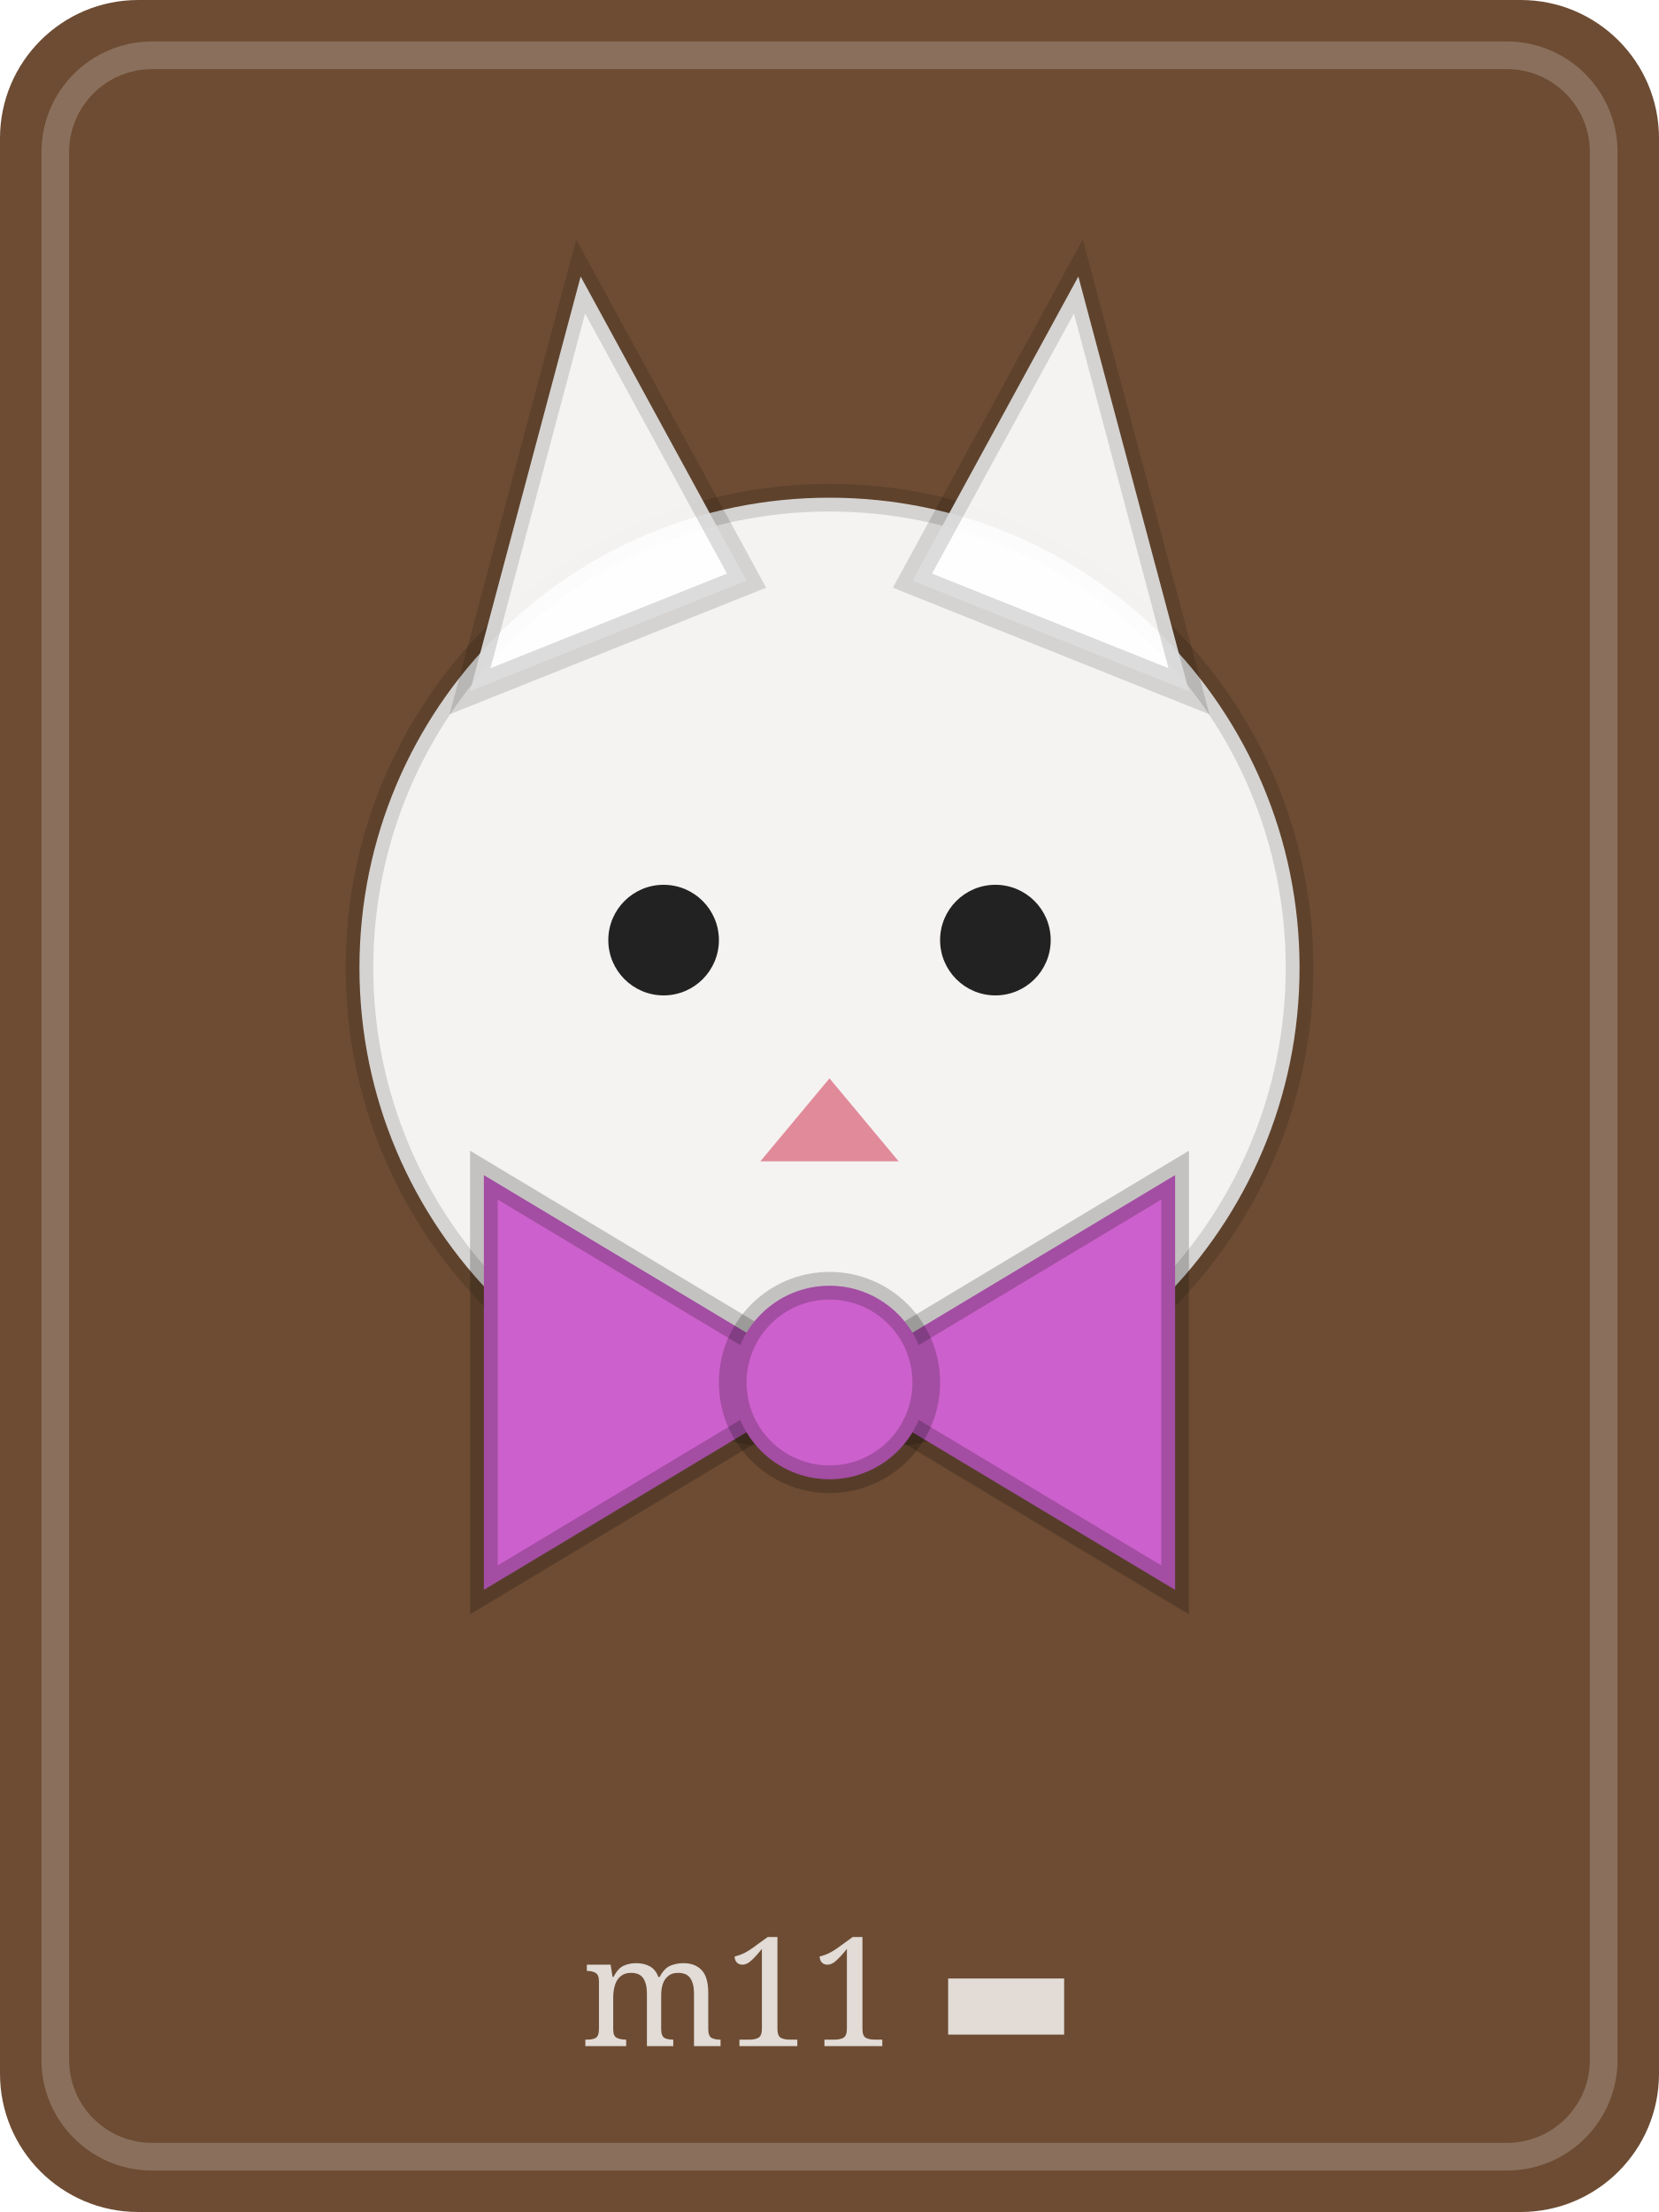
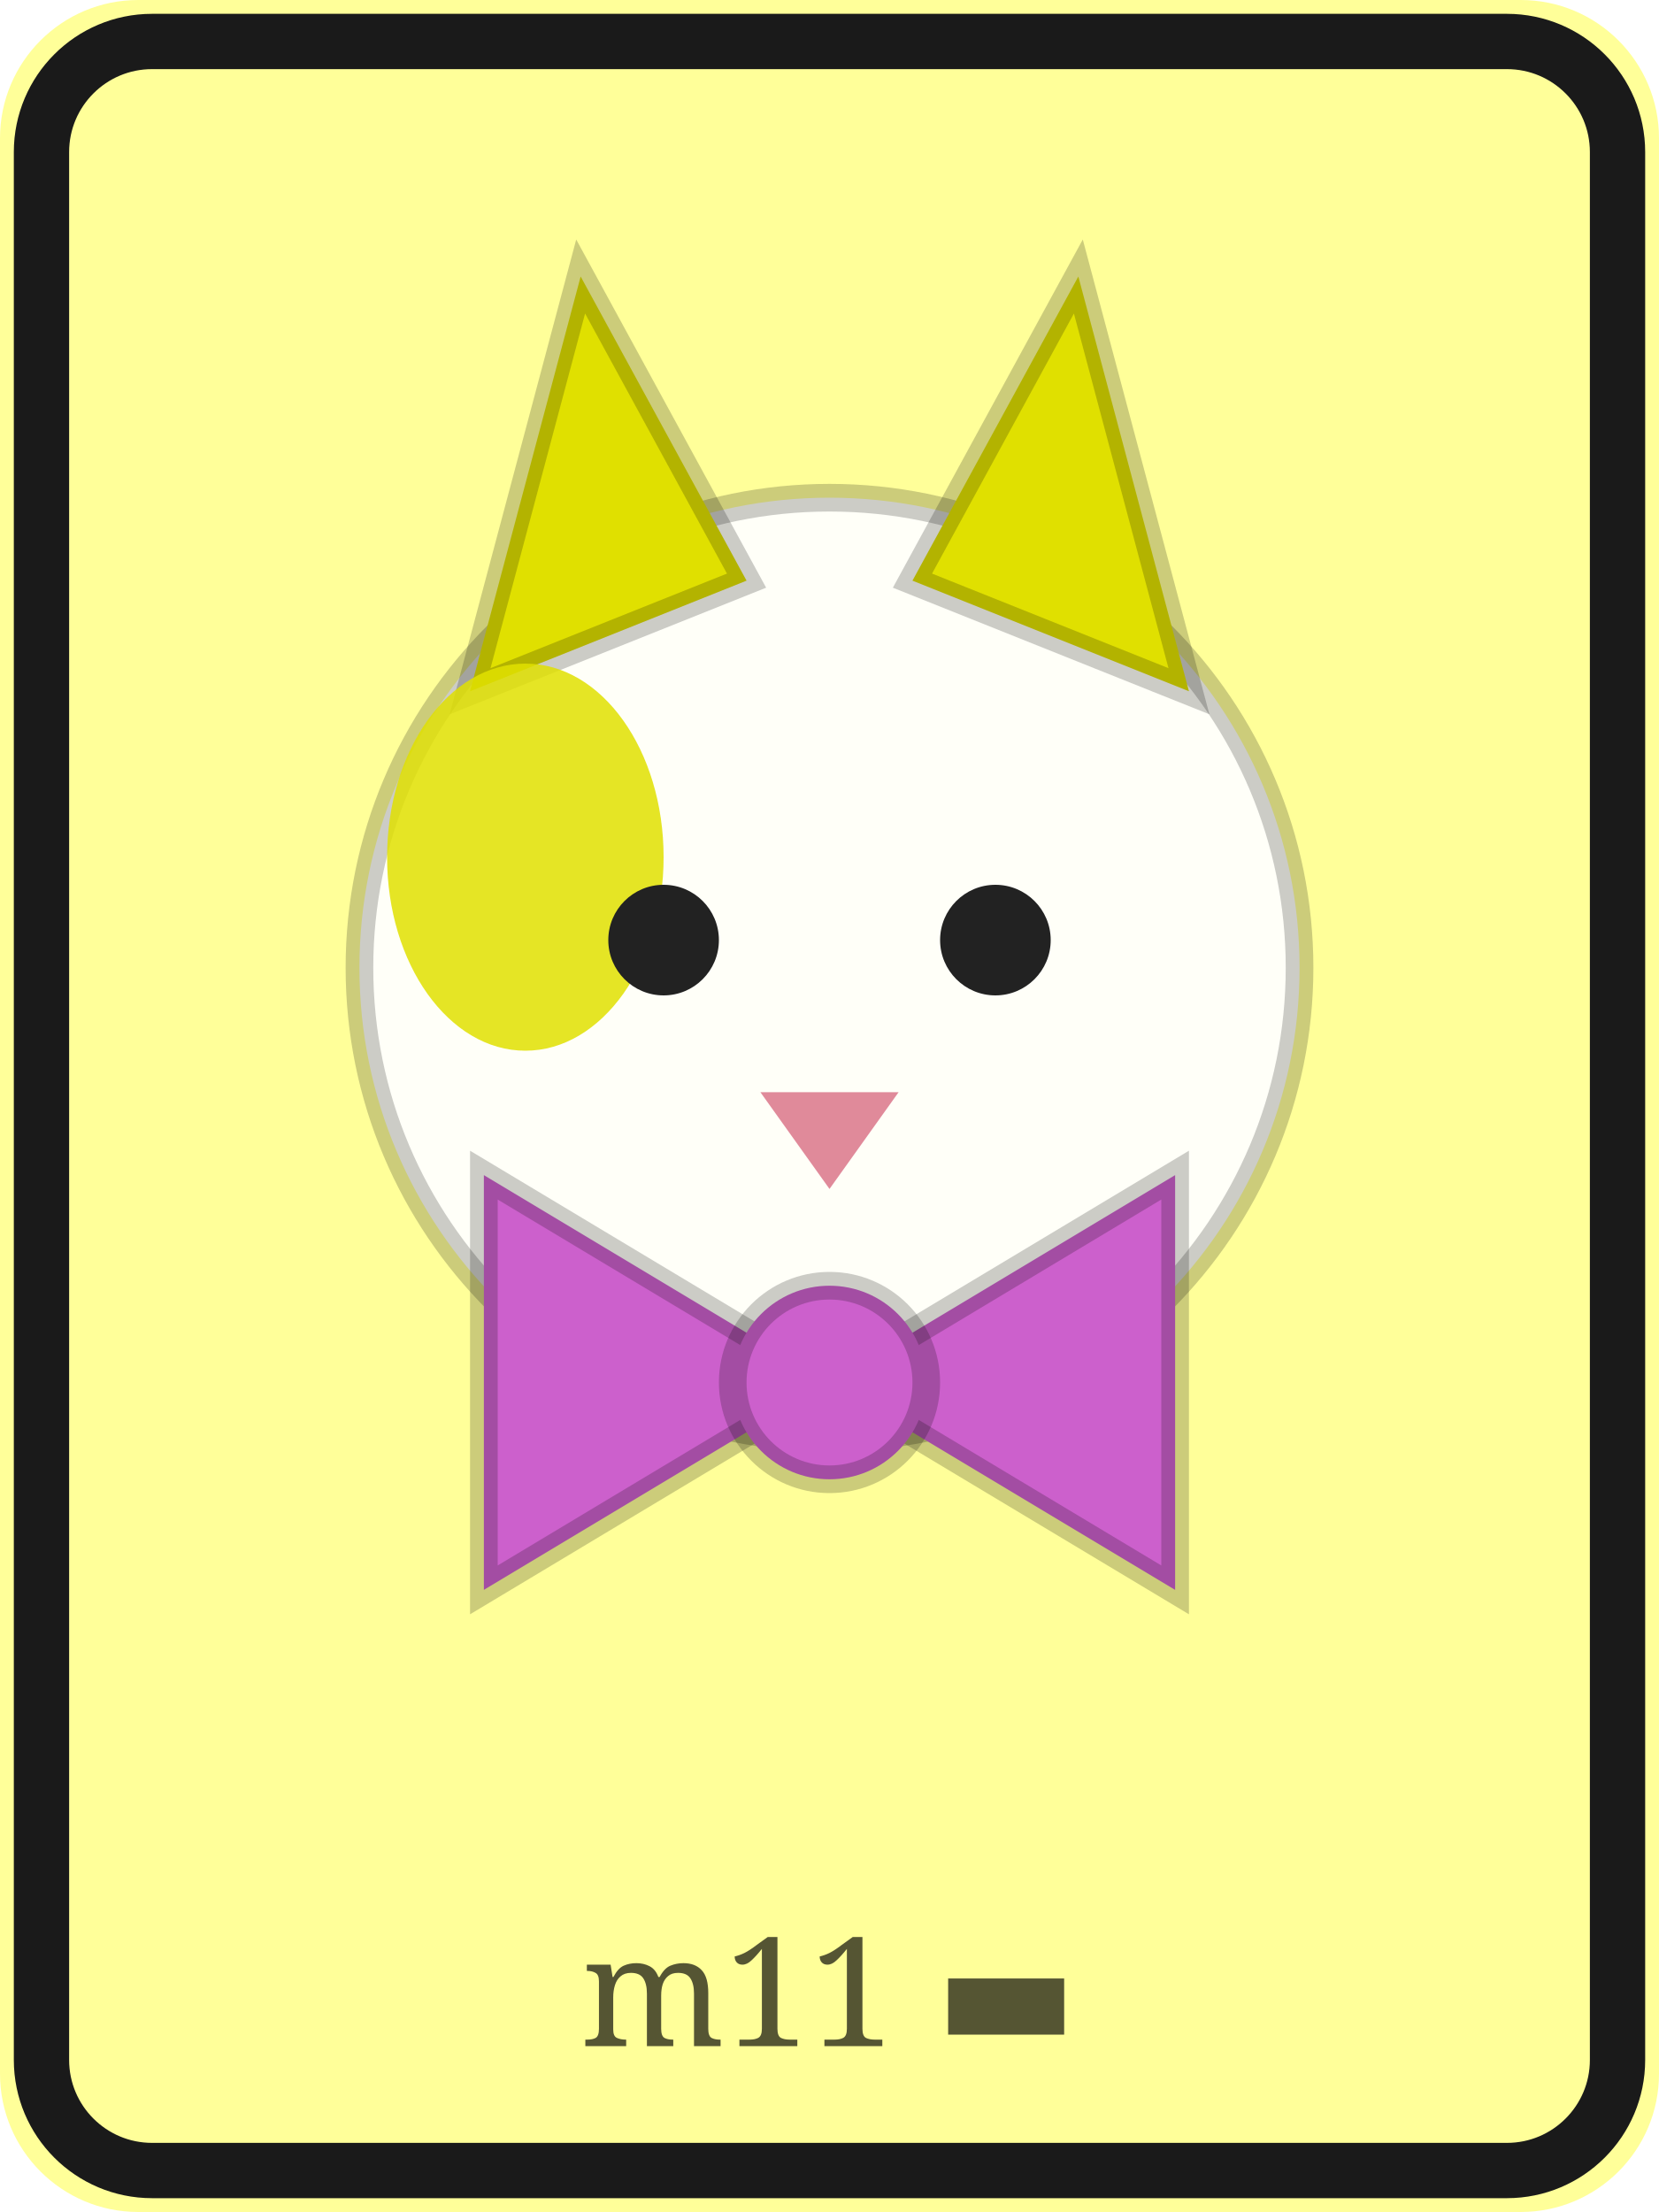
<svg xmlns="http://www.w3.org/2000/svg" viewBox="0 0 120 160">
-   <rect width="120" height="160" rx="10" fill="#6d4c33" />
-   <rect x="4" y="4" width="112" height="152" rx="7" fill="none" stroke="#ffffff33" stroke-width="2" />
-   <circle cx="60" cy="70" r="34" fill="#ffffffee" stroke="#00000022" stroke-width="2" />
-   <polygon points="34,50 42,20 54,42" fill="#ffffffee" stroke="#00000022" stroke-width="2" />
-   <polygon points="86,50 78,20 66,42" fill="#ffffffee" stroke="#00000022" stroke-width="2" />
+   <rect width="120" height="160" rx="10" fill="#FFFF99" />
+   <rect x="3" y="3" width="114" height="154" rx="8" fill="none" stroke="#1a1a1a" stroke-width="4" />
+   <circle cx="60" cy="70" r="34" fill="#ffffffee" stroke="#00000033" stroke-width="2" />
+   <polygon points="34,50 42,20 54,42" fill="#e0e000" stroke="#00000033" stroke-width="2" />
+   <polygon points="86,50 78,20 66,42" fill="#e0e000" stroke="#00000033" stroke-width="2" />
+   <ellipse cx="38" cy="62" rx="10" ry="14" fill="#e0e000" opacity="0.85" />
  <circle cx="48" cy="68" r="4" fill="#222" />
  <circle cx="72" cy="68" r="4" fill="#222" />
-   <polygon points="60,78 55,84 65,84" fill="#e08a9a" />
+   <polygon points="60,86 55,79 65,79" fill="#e08a9a" />
  <path d="M60,100 L35,85 L35,115 Z" fill="#cc60cc" stroke="#00000033" stroke-width="2" />
  <path d="M60,100 L85,85 L85,115 Z" fill="#cc60cc" stroke="#00000033" stroke-width="2" />
  <circle cx="60" cy="100" r="7" fill="#cc60cc" stroke="#00000033" stroke-width="2" />
-   <text x="60" y="148" font-family="Georgia,serif" font-size="11" fill="#ffffffcc" text-anchor="middle">m11 ▬</text>
+   <text x="60" y="148" font-family="Georgia,serif" font-size="11" fill="#000000aa" text-anchor="middle">m11 ▬</text>
</svg>
